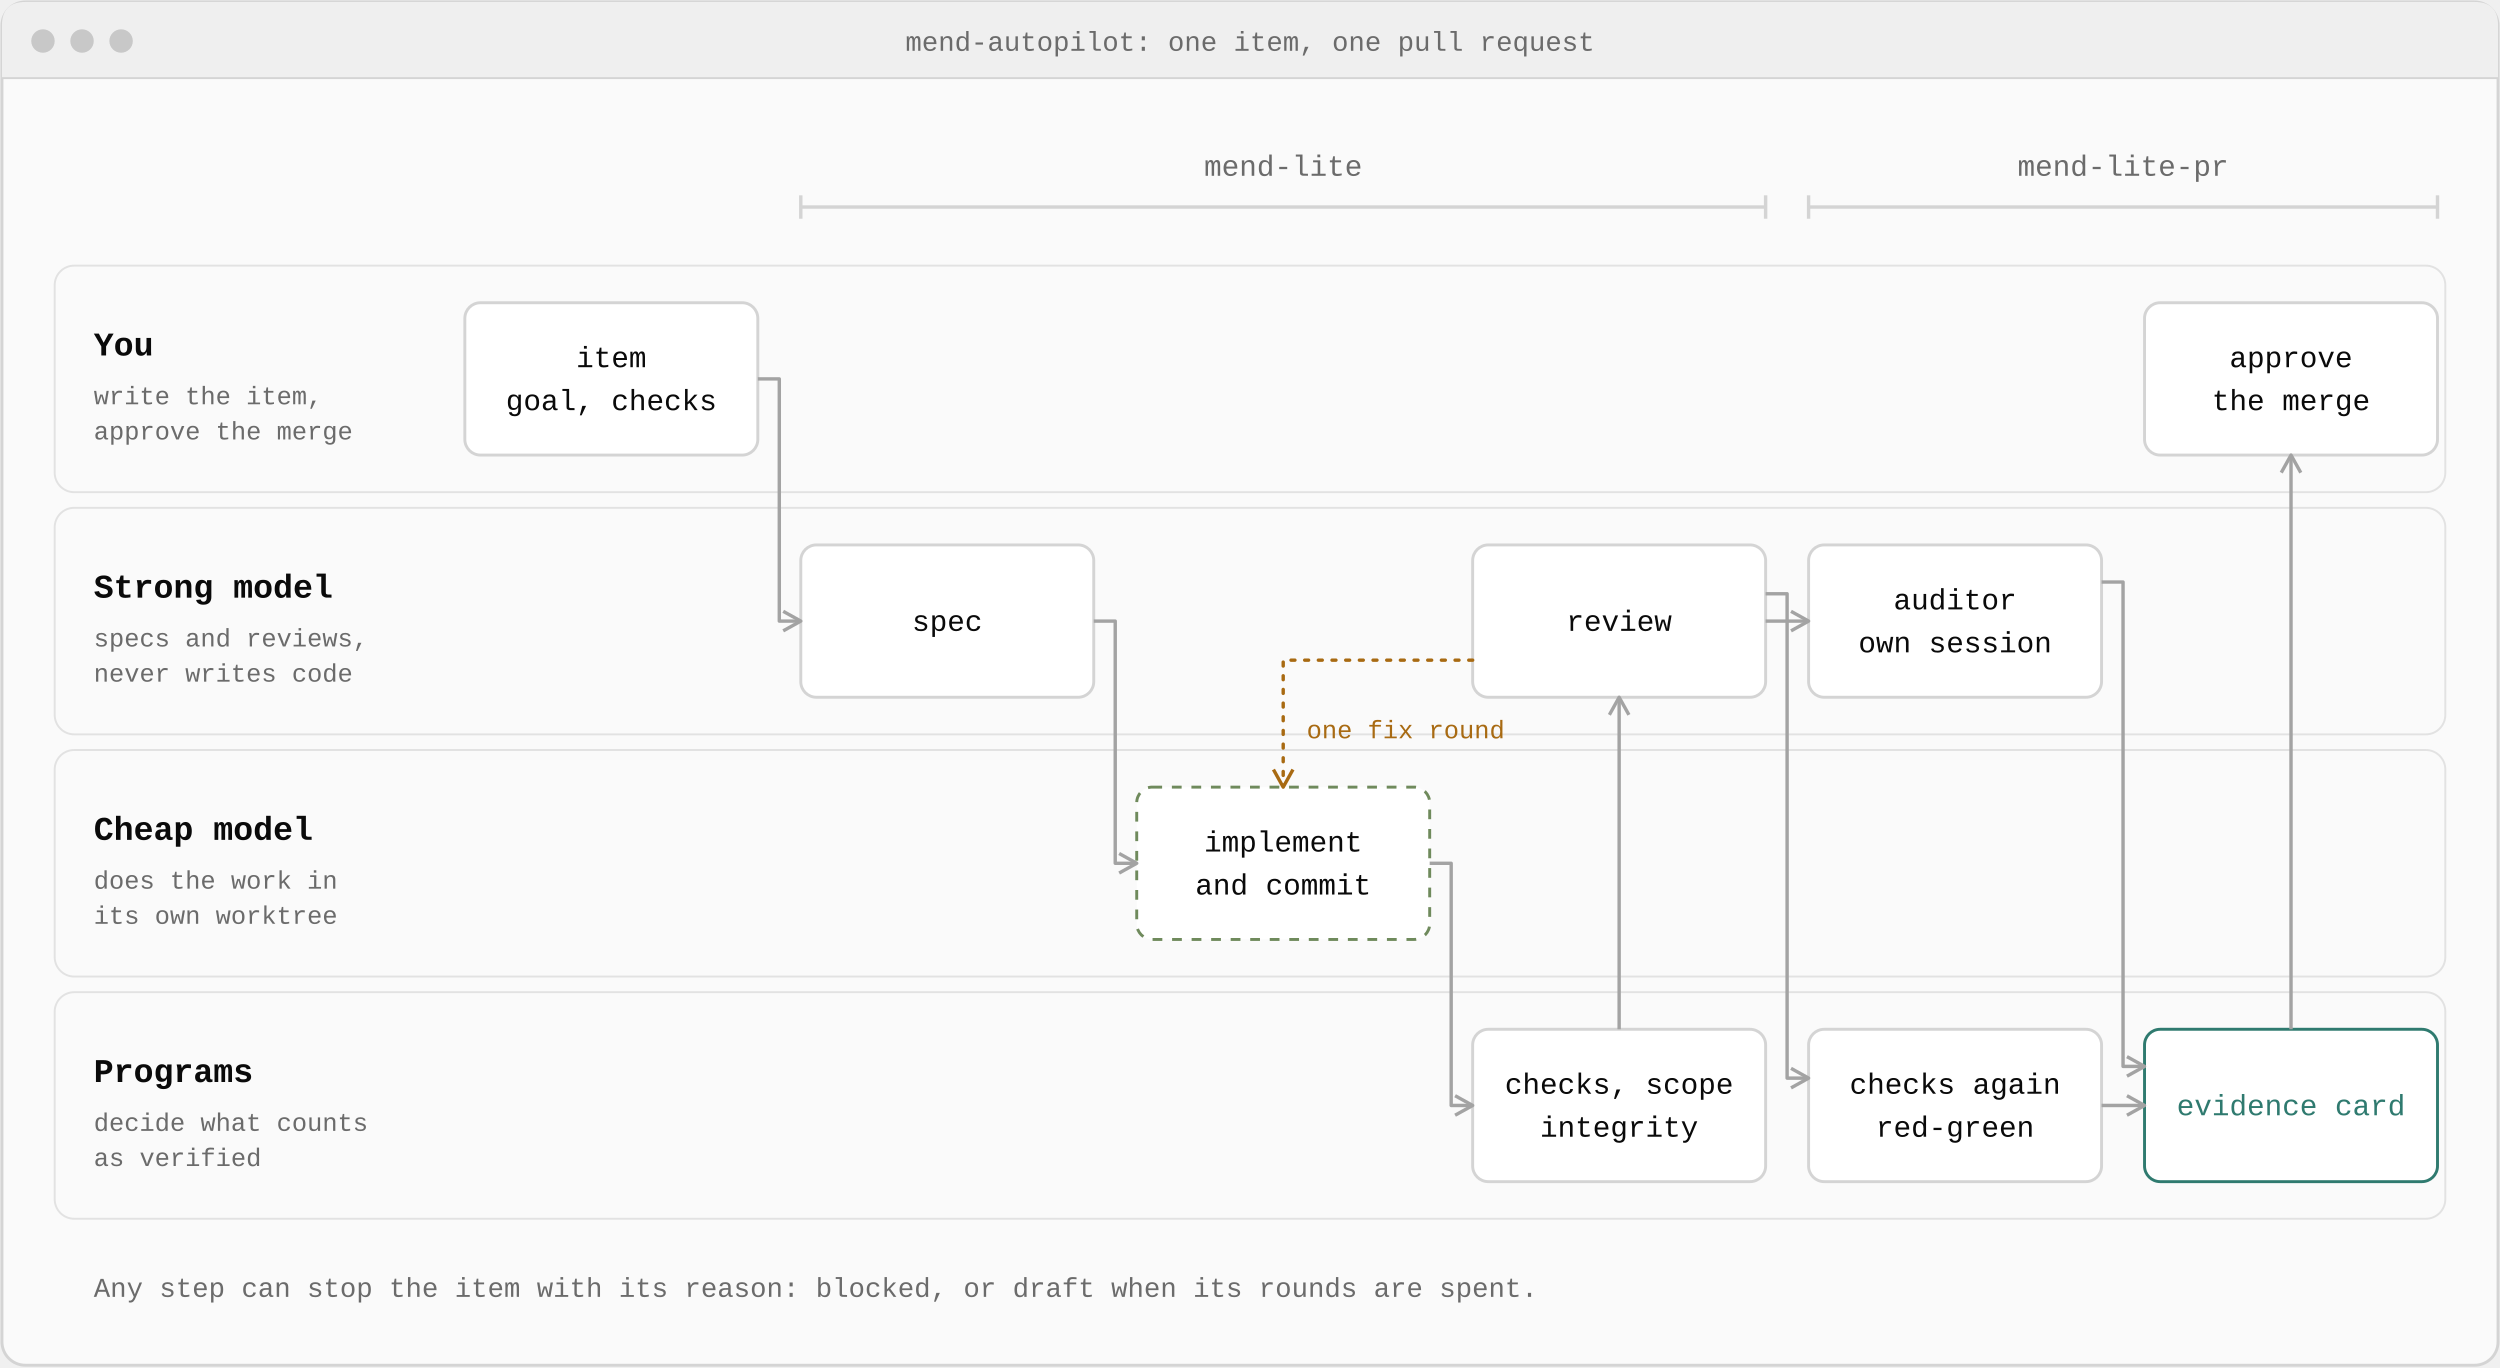
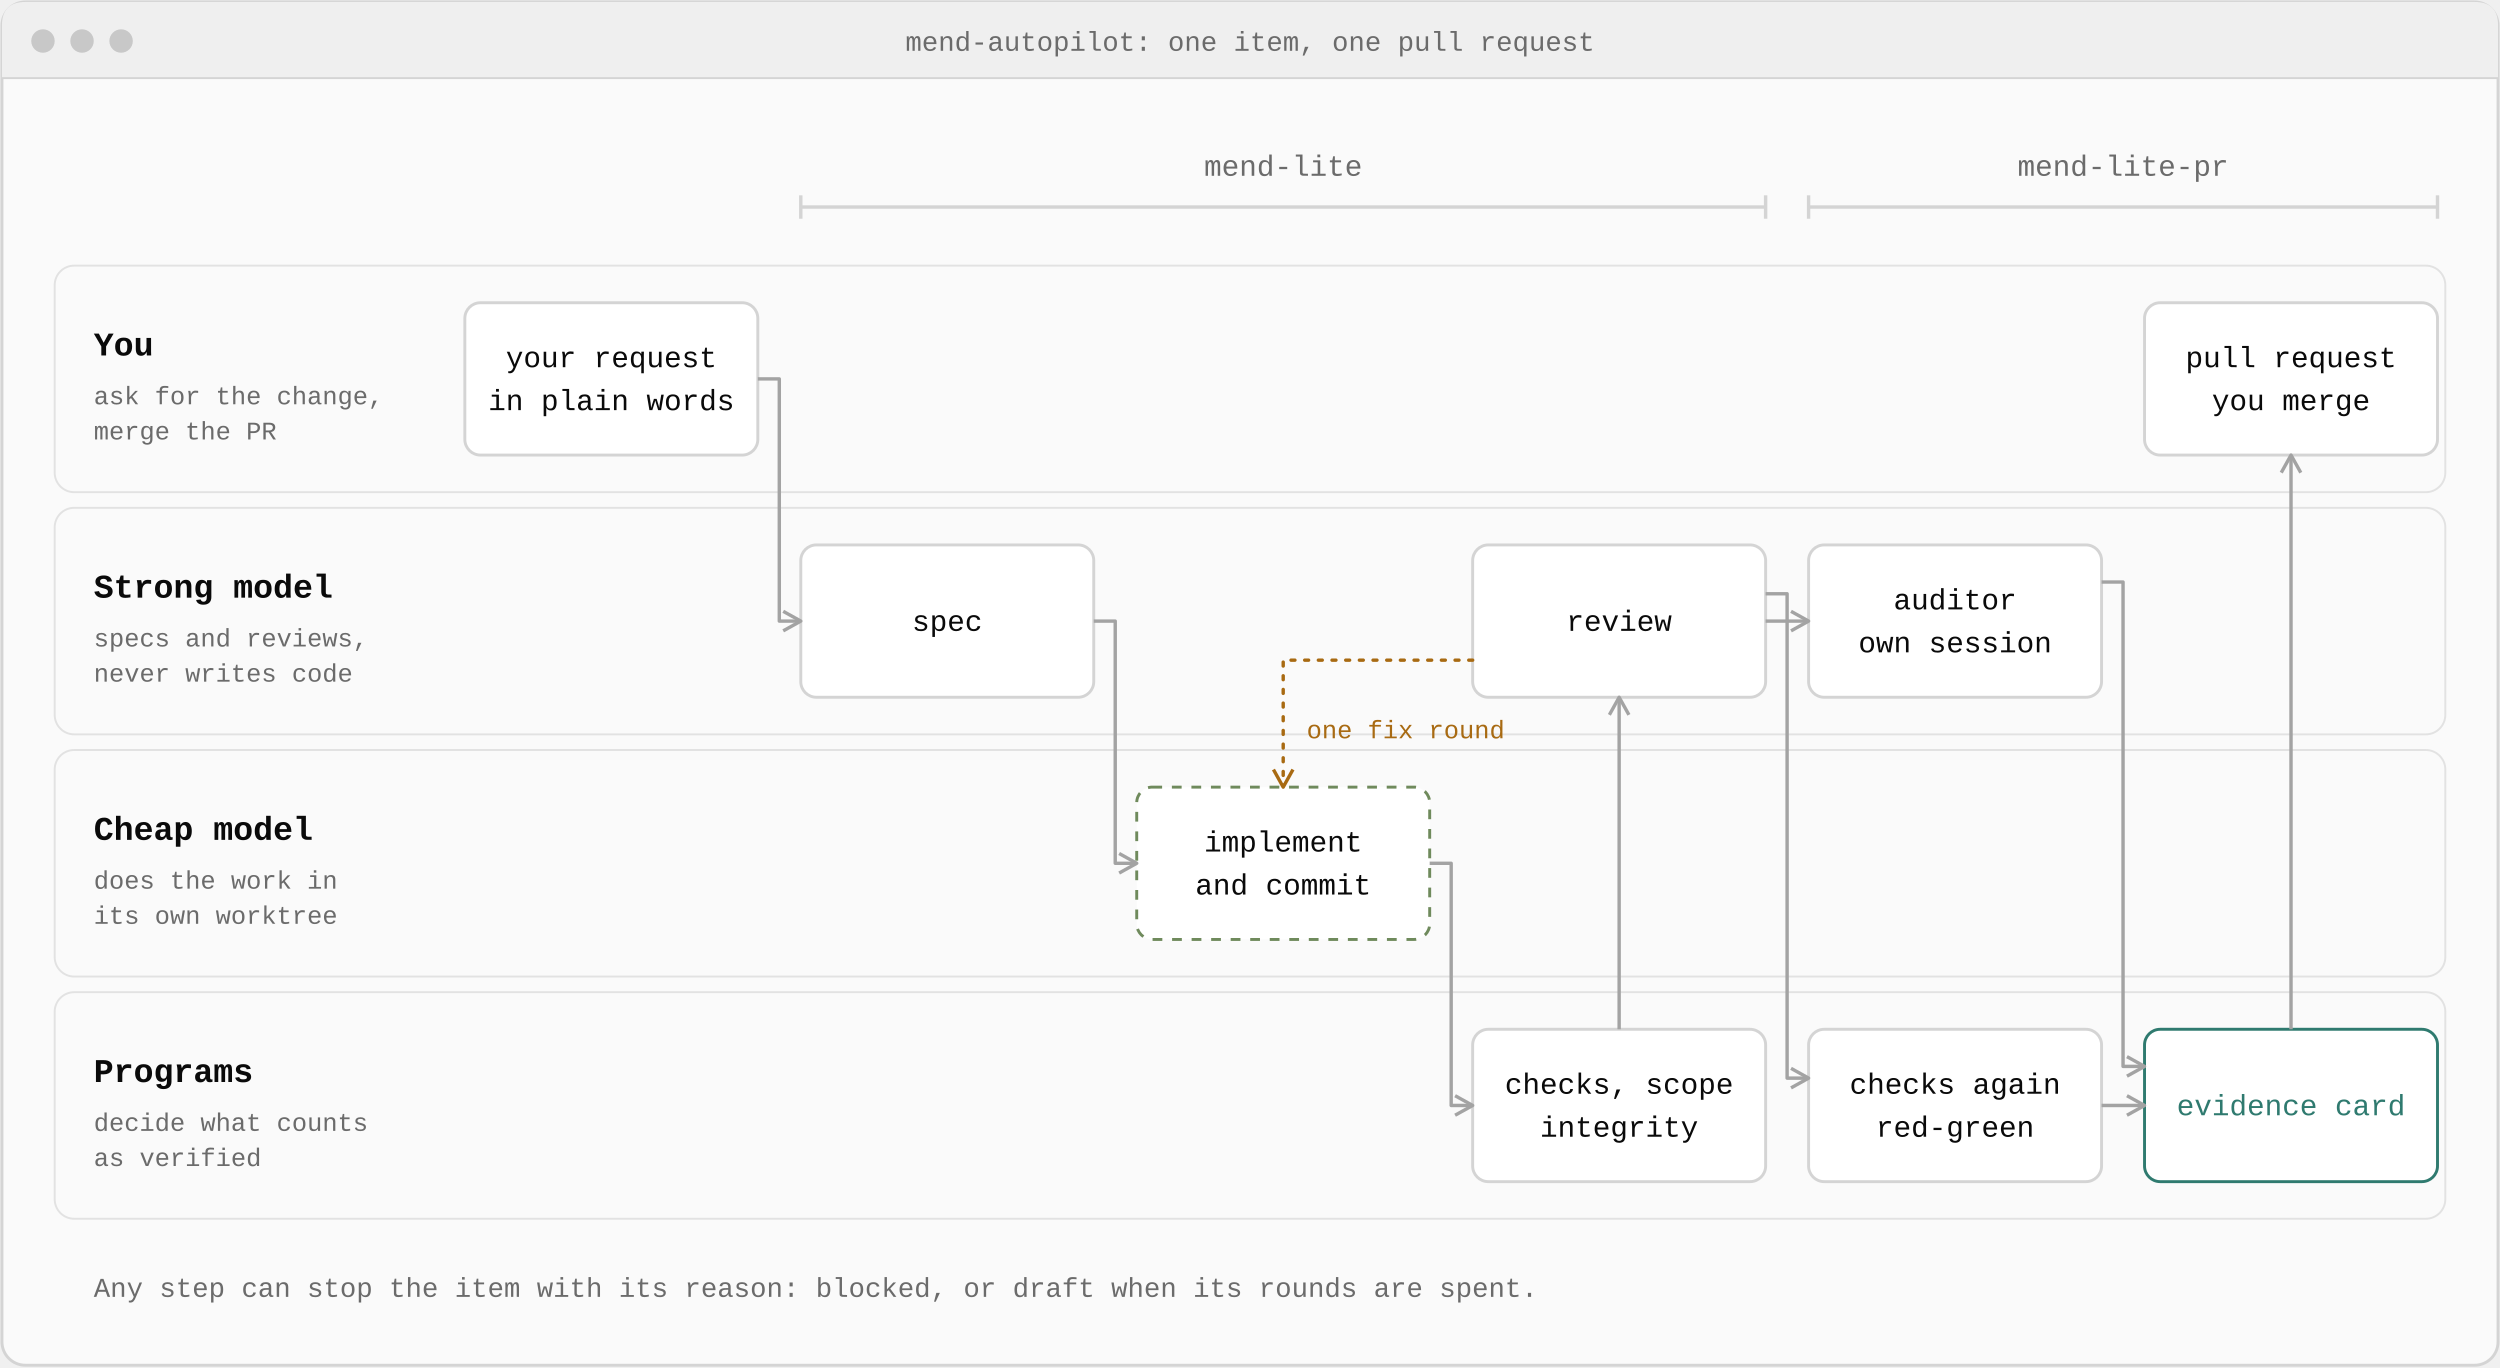
- <svg xmlns="http://www.w3.org/2000/svg" width="1280" height="700" viewBox="0 0 1280 700" role="img" aria-label="How one item becomes a pull request: you write the item; the strong model writes a spec; the cheap model implements and commits; programs run the checks, the scope check and the integrity scan; the strong model reviews and can send one fix round; on a clean checkout programs repeat the checks and the red-green test while an auditor drives the change in its own session; the evidence card is written; you approve the merge.">
+ <svg xmlns="http://www.w3.org/2000/svg" width="1280" height="700" viewBox="0 0 1280 700" role="img" aria-label="How one item becomes a pull request: you ask in plain words and the lead writes the item; the strong model writes a spec; the cheap model implements and commits; programs run the checks, the scope check and the integrity scan; the strong model reviews and can send one fix round; on a clean checkout programs repeat the checks and the red-green test while an auditor drives the change in its own session; the evidence card is written and the pull request opens; you merge it.">
  <rect x="1" y="1" width="1278" height="698" rx="12" fill="#FAFAFA" stroke="#D4D4D4" stroke-width="1.5" />
  <path d="M 1 13 Q 1 1 13 1 H 1267 Q 1279 1 1279 13 V 40 H 1 Z" fill="#EFEFEF" />
  <path d="M 1 40 H 1279" stroke="#D4D4D4" stroke-width="1" />
  <circle cx="22" cy="21" r="6" fill="#C8C8C8" />
  <circle cx="42" cy="21" r="6" fill="#C8C8C8" />
  <circle cx="62" cy="21" r="6" fill="#C8C8C8" />
  <text x="640" y="26" font-family="ui-monospace, SFMono-Regular, Menlo, Consolas, 'Liberation Mono', monospace" font-size="14" text-anchor="middle" fill="#6B6B6B">mend-autopilot: one item, one pull request</text>
  <path d="M 410 106 H 904 M 410 100 V 112 M 904 100 V 112" stroke="#D4D4D4" stroke-width="1.75" fill="none" stroke-linejoin="round" />
  <text x="657" y="90" font-family="ui-monospace, SFMono-Regular, Menlo, Consolas, 'Liberation Mono', monospace" font-size="15" text-anchor="middle" fill="#6B6B6B">mend-lite</text>
  <path d="M 926 106 H 1248 M 926 100 V 112 M 1248 100 V 112" stroke="#D4D4D4" stroke-width="1.75" fill="none" stroke-linejoin="round" />
  <text x="1087" y="90" font-family="ui-monospace, SFMono-Regular, Menlo, Consolas, 'Liberation Mono', monospace" font-size="15" text-anchor="middle" fill="#6B6B6B">mend-lite-pr</text>
  <rect x="28" y="136" width="1224" height="116" rx="10" fill="none" stroke="#E2E2E2" />
  <text x="48" y="182" font-family="ui-monospace, SFMono-Regular, Menlo, Consolas, 'Liberation Mono', monospace" font-size="17" font-weight="700" fill="#0A0A0A">You</text>
-   <text x="48" y="207" font-family="ui-monospace, SFMono-Regular, Menlo, Consolas, 'Liberation Mono', monospace" font-size="13" fill="#6B6B6B">write the item,</text>
-   <text x="48" y="225" font-family="ui-monospace, SFMono-Regular, Menlo, Consolas, 'Liberation Mono', monospace" font-size="13" fill="#6B6B6B">approve the merge</text>
+   <text x="48" y="207" font-family="ui-monospace, SFMono-Regular, Menlo, Consolas, 'Liberation Mono', monospace" font-size="13" fill="#6B6B6B">ask for the change,</text>
+   <text x="48" y="225" font-family="ui-monospace, SFMono-Regular, Menlo, Consolas, 'Liberation Mono', monospace" font-size="13" fill="#6B6B6B">merge the PR</text>
  <rect x="28" y="260" width="1224" height="116" rx="10" fill="none" stroke="#E2E2E2" />
  <text x="48" y="306" font-family="ui-monospace, SFMono-Regular, Menlo, Consolas, 'Liberation Mono', monospace" font-size="17" font-weight="700" fill="#0A0A0A">Strong model</text>
  <text x="48" y="331" font-family="ui-monospace, SFMono-Regular, Menlo, Consolas, 'Liberation Mono', monospace" font-size="13" fill="#6B6B6B">specs and reviews,</text>
  <text x="48" y="349" font-family="ui-monospace, SFMono-Regular, Menlo, Consolas, 'Liberation Mono', monospace" font-size="13" fill="#6B6B6B">never writes code</text>
  <rect x="28" y="384" width="1224" height="116" rx="10" fill="none" stroke="#E2E2E2" />
  <text x="48" y="430" font-family="ui-monospace, SFMono-Regular, Menlo, Consolas, 'Liberation Mono', monospace" font-size="17" font-weight="700" fill="#0A0A0A">Cheap model</text>
  <text x="48" y="455" font-family="ui-monospace, SFMono-Regular, Menlo, Consolas, 'Liberation Mono', monospace" font-size="13" fill="#6B6B6B">does the work in</text>
  <text x="48" y="473" font-family="ui-monospace, SFMono-Regular, Menlo, Consolas, 'Liberation Mono', monospace" font-size="13" fill="#6B6B6B">its own worktree</text>
  <rect x="28" y="508" width="1224" height="116" rx="10" fill="none" stroke="#E2E2E2" />
  <text x="48" y="554" font-family="ui-monospace, SFMono-Regular, Menlo, Consolas, 'Liberation Mono', monospace" font-size="17" font-weight="700" fill="#0A0A0A">Programs</text>
  <text x="48" y="579" font-family="ui-monospace, SFMono-Regular, Menlo, Consolas, 'Liberation Mono', monospace" font-size="13" fill="#6B6B6B">decide what counts</text>
  <text x="48" y="597" font-family="ui-monospace, SFMono-Regular, Menlo, Consolas, 'Liberation Mono', monospace" font-size="13" fill="#6B6B6B">as verified</text>
  <rect x="238" y="155" width="150" height="78" rx="8" fill="#FFFFFF" stroke="#D4D4D4" stroke-width="1.5" />
-   <text x="313" y="188" font-family="ui-monospace, SFMono-Regular, Menlo, Consolas, 'Liberation Mono', monospace" font-size="15" text-anchor="middle" fill="#0A0A0A">item</text>
-   <text x="313" y="210" font-family="ui-monospace, SFMono-Regular, Menlo, Consolas, 'Liberation Mono', monospace" font-size="15" text-anchor="middle" fill="#0A0A0A">goal, checks</text>
+   <text x="313" y="188" font-family="ui-monospace, SFMono-Regular, Menlo, Consolas, 'Liberation Mono', monospace" font-size="15" text-anchor="middle" fill="#0A0A0A">your request</text>
+   <text x="313" y="210" font-family="ui-monospace, SFMono-Regular, Menlo, Consolas, 'Liberation Mono', monospace" font-size="15" text-anchor="middle" fill="#0A0A0A">in plain words</text>
  <rect x="410" y="279" width="150" height="78" rx="8" fill="#FFFFFF" stroke="#D4D4D4" stroke-width="1.5" />
  <text x="485" y="323" font-family="ui-monospace, SFMono-Regular, Menlo, Consolas, 'Liberation Mono', monospace" font-size="15" text-anchor="middle" fill="#0A0A0A">spec</text>
  <rect x="582" y="403" width="150" height="78" rx="8" fill="#FFFFFF" stroke="#6F8A5C" stroke-width="1.5" stroke-dasharray="5 5" />
  <text x="657" y="436" font-family="ui-monospace, SFMono-Regular, Menlo, Consolas, 'Liberation Mono', monospace" font-size="15" text-anchor="middle" fill="#0A0A0A">implement</text>
  <text x="657" y="458" font-family="ui-monospace, SFMono-Regular, Menlo, Consolas, 'Liberation Mono', monospace" font-size="15" text-anchor="middle" fill="#0A0A0A">and commit</text>
  <rect x="754" y="527" width="150" height="78" rx="8" fill="#FFFFFF" stroke="#D4D4D4" stroke-width="1.5" />
  <text x="829" y="560" font-family="ui-monospace, SFMono-Regular, Menlo, Consolas, 'Liberation Mono', monospace" font-size="15" text-anchor="middle" fill="#0A0A0A">checks, scope</text>
  <text x="829" y="582" font-family="ui-monospace, SFMono-Regular, Menlo, Consolas, 'Liberation Mono', monospace" font-size="15" text-anchor="middle" fill="#0A0A0A">integrity</text>
  <rect x="754" y="279" width="150" height="78" rx="8" fill="#FFFFFF" stroke="#D4D4D4" stroke-width="1.5" />
  <text x="829" y="323" font-family="ui-monospace, SFMono-Regular, Menlo, Consolas, 'Liberation Mono', monospace" font-size="15" text-anchor="middle" fill="#0A0A0A">review</text>
  <rect x="926" y="527" width="150" height="78" rx="8" fill="#FFFFFF" stroke="#D4D4D4" stroke-width="1.5" />
  <text x="1001" y="560" font-family="ui-monospace, SFMono-Regular, Menlo, Consolas, 'Liberation Mono', monospace" font-size="15" text-anchor="middle" fill="#0A0A0A">checks again</text>
  <text x="1001" y="582" font-family="ui-monospace, SFMono-Regular, Menlo, Consolas, 'Liberation Mono', monospace" font-size="15" text-anchor="middle" fill="#0A0A0A">red-green</text>
  <rect x="926" y="279" width="150" height="78" rx="8" fill="#FFFFFF" stroke="#D4D4D4" stroke-width="1.5" />
  <text x="1001" y="312" font-family="ui-monospace, SFMono-Regular, Menlo, Consolas, 'Liberation Mono', monospace" font-size="15" text-anchor="middle" fill="#0A0A0A">auditor</text>
  <text x="1001" y="334" font-family="ui-monospace, SFMono-Regular, Menlo, Consolas, 'Liberation Mono', monospace" font-size="15" text-anchor="middle" fill="#0A0A0A">own session</text>
  <rect x="1098" y="527" width="150" height="78" rx="8" fill="#FFFFFF" stroke="#2F7A6F" stroke-width="1.5" />
  <text x="1173" y="571" font-family="ui-monospace, SFMono-Regular, Menlo, Consolas, 'Liberation Mono', monospace" font-size="15" text-anchor="middle" fill="#2F7A6F">evidence card</text>
  <rect x="1098" y="155" width="150" height="78" rx="8" fill="#FFFFFF" stroke="#D4D4D4" stroke-width="1.5" />
-   <text x="1173" y="188" font-family="ui-monospace, SFMono-Regular, Menlo, Consolas, 'Liberation Mono', monospace" font-size="15" text-anchor="middle" fill="#0A0A0A">approve</text>
-   <text x="1173" y="210" font-family="ui-monospace, SFMono-Regular, Menlo, Consolas, 'Liberation Mono', monospace" font-size="15" text-anchor="middle" fill="#0A0A0A">the merge</text>
+   <text x="1173" y="188" font-family="ui-monospace, SFMono-Regular, Menlo, Consolas, 'Liberation Mono', monospace" font-size="15" text-anchor="middle" fill="#0A0A0A">pull request</text>
+   <text x="1173" y="210" font-family="ui-monospace, SFMono-Regular, Menlo, Consolas, 'Liberation Mono', monospace" font-size="15" text-anchor="middle" fill="#0A0A0A">you merge</text>
  <path d="M 388 194 H 399 V 318 H 409" stroke="#A3A3A3" stroke-width="1.75" fill="none" stroke-linejoin="round" />
  <path d="M 401 313 L 410 318 L 401 323" stroke="#A3A3A3" stroke-width="1.75" fill="none" stroke-linejoin="round" />
  <path d="M 560 318 H 571 V 442 H 581" stroke="#A3A3A3" stroke-width="1.75" fill="none" stroke-linejoin="round" />
  <path d="M 573 437 L 582 442 L 573 447" stroke="#A3A3A3" stroke-width="1.75" fill="none" stroke-linejoin="round" />
  <path d="M 732 442 H 743 V 566 H 753" stroke="#A3A3A3" stroke-width="1.75" fill="none" stroke-linejoin="round" />
  <path d="M 745 561 L 754 566 L 745 571" stroke="#A3A3A3" stroke-width="1.75" fill="none" stroke-linejoin="round" />
  <path d="M 829 527 V 358" stroke="#A3A3A3" stroke-width="1.75" fill="none" stroke-linejoin="round" />
  <path d="M 824 366 L 829 357 L 834 366" stroke="#A3A3A3" stroke-width="1.75" fill="none" stroke-linejoin="round" />
  <path d="M 754 338 H 657 V 402" stroke="#A86A12" stroke-width="1.75" fill="none" stroke-linejoin="round" stroke-dasharray="2 5" stroke-linecap="round" />
  <path d="M 652 394 L 657 403 L 662 394" stroke="#A86A12" stroke-width="1.75" fill="none" stroke-linejoin="round" />
  <text x="669" y="378" font-family="ui-monospace, SFMono-Regular, Menlo, Consolas, 'Liberation Mono', monospace" font-size="13" fill="#A86A12">one fix round</text>
  <path d="M 904 318 H 925" stroke="#A3A3A3" stroke-width="1.75" fill="none" stroke-linejoin="round" />
  <path d="M 917 313 L 926 318 L 917 323" stroke="#A3A3A3" stroke-width="1.75" fill="none" stroke-linejoin="round" />
  <path d="M 904 304 H 915 V 552 H 925" stroke="#A3A3A3" stroke-width="1.75" fill="none" stroke-linejoin="round" />
  <path d="M 917 547 L 926 552 L 917 557" stroke="#A3A3A3" stroke-width="1.75" fill="none" stroke-linejoin="round" />
  <path d="M 1076 566 H 1097" stroke="#A3A3A3" stroke-width="1.75" fill="none" stroke-linejoin="round" />
  <path d="M 1089 561 L 1098 566 L 1089 571" stroke="#A3A3A3" stroke-width="1.75" fill="none" stroke-linejoin="round" />
  <path d="M 1076 298 H 1087 V 546 H 1097" stroke="#A3A3A3" stroke-width="1.75" fill="none" stroke-linejoin="round" />
  <path d="M 1089 541 L 1098 546 L 1089 551" stroke="#A3A3A3" stroke-width="1.75" fill="none" stroke-linejoin="round" />
  <path d="M 1173 527 V 234" stroke="#A3A3A3" stroke-width="1.75" fill="none" stroke-linejoin="round" />
  <path d="M 1168 242 L 1173 233 L 1178 242" stroke="#A3A3A3" stroke-width="1.75" fill="none" stroke-linejoin="round" />
  <text x="48" y="664" font-family="ui-monospace, SFMono-Regular, Menlo, Consolas, 'Liberation Mono', monospace" font-size="14" fill="#6B6B6B">Any step can stop the item with its reason: blocked, or draft when its rounds are spent.</text>
</svg>
